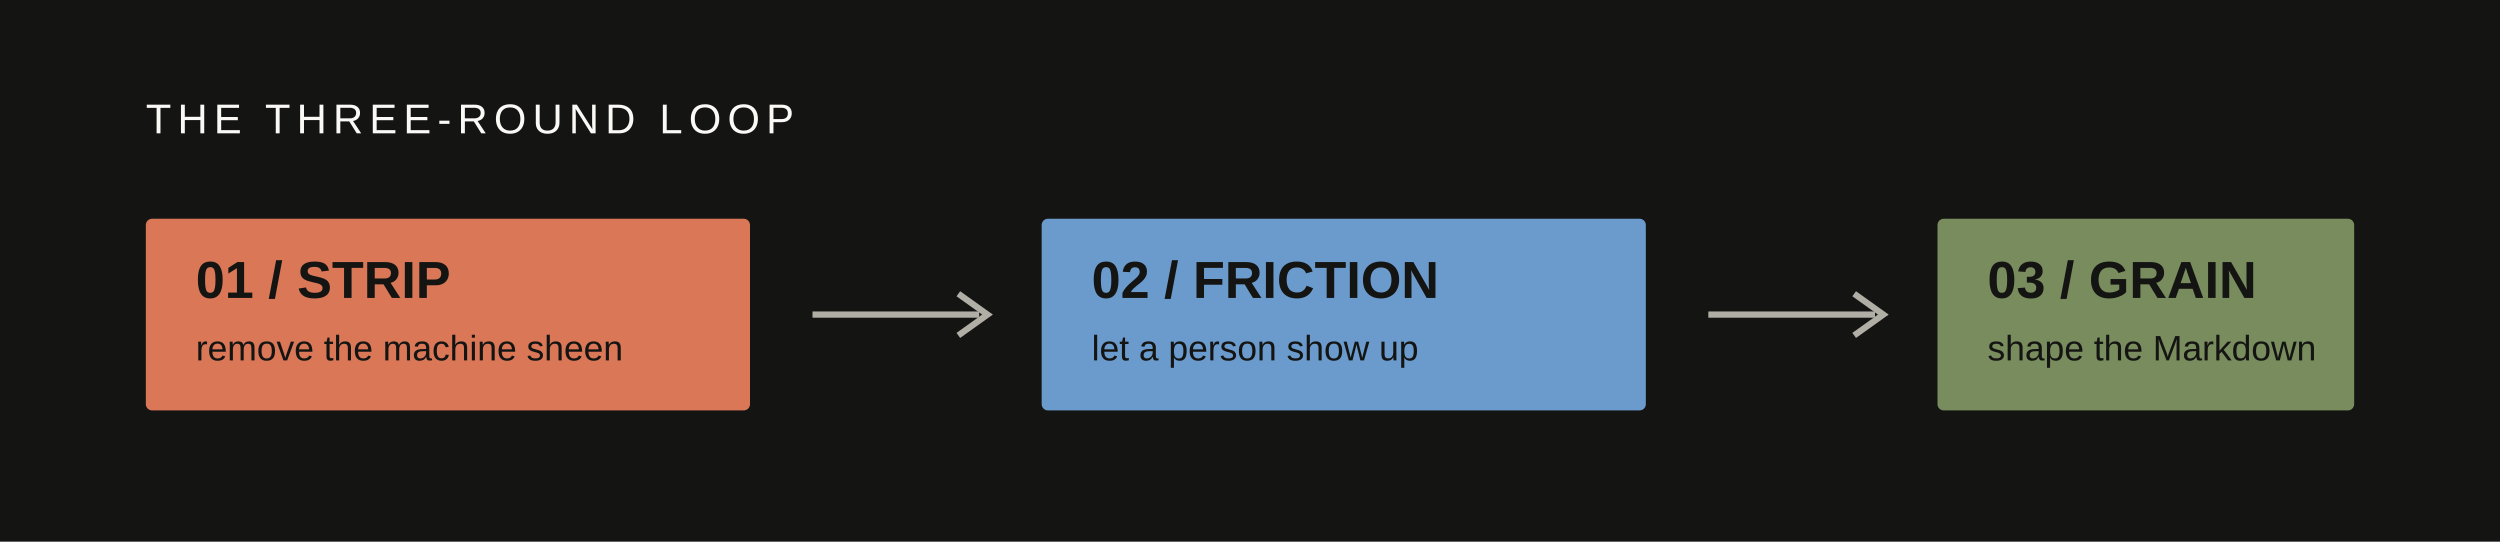
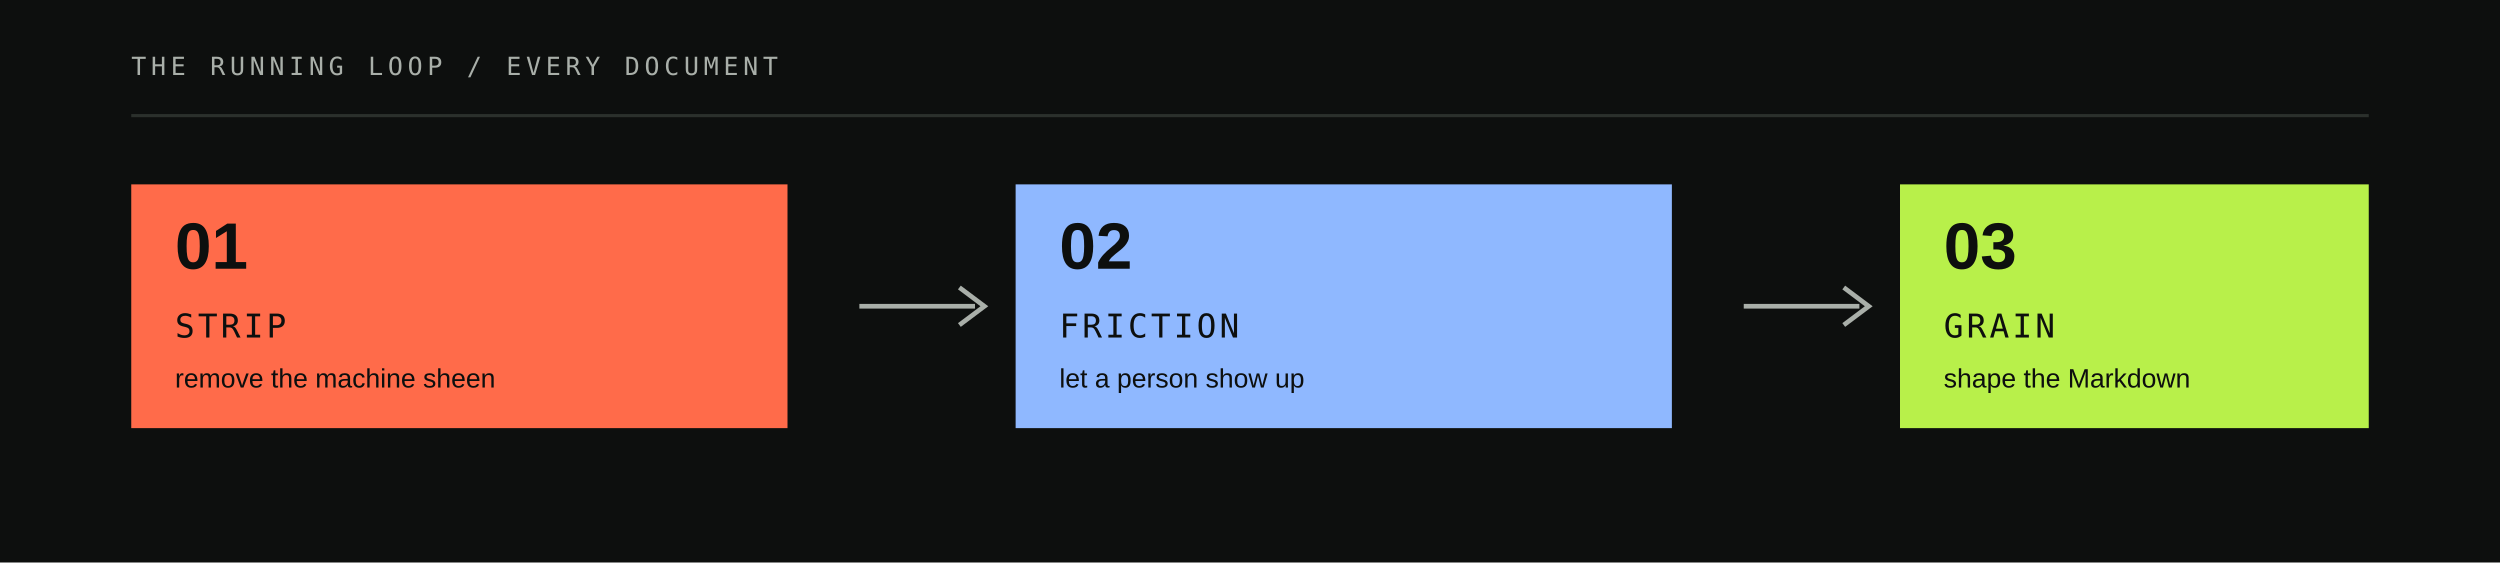
- <svg xmlns="http://www.w3.org/2000/svg" viewBox="0 0 1200 260" role="img" aria-labelledby="title desc">
-   <rect width="1200" height="260" fill="#141413" />
-   <g font-family="Arial, sans-serif">
-     <text x="70" y="64" fill="#faf9f5" font-size="20" letter-spacing="3">THE THREE-ROUND LOOP</text>
-     <g transform="translate(70 105)">
-       <rect width="290" height="92" rx="3" fill="#d97757" />
-       <text x="24" y="38" fill="#141413" font-size="25" font-weight="700">01 / STRIP</text>
-       <text x="24" y="68" fill="#141413" font-size="17">remove the machine sheen</text>
-     </g>
-     <path d="M390 151 H470" stroke="#b0aea5" stroke-width="3" />
-     <path d="m460 141 14 10-14 10" fill="none" stroke="#b0aea5" stroke-width="3" />
-     <g transform="translate(500 105)">
-       <rect width="290" height="92" rx="3" fill="#6a9bcc" />
-       <text x="24" y="38" fill="#141413" font-size="25" font-weight="700">02 / FRICTION</text>
-       <text x="24" y="68" fill="#141413" font-size="17">let a person show up</text>
-     </g>
-     <path d="M820 151 H900" stroke="#b0aea5" stroke-width="3" />
-     <path d="m890 141 14 10-14 10" fill="none" stroke="#b0aea5" stroke-width="3" />
-     <g transform="translate(930 105)">
-       <rect width="200" height="92" rx="3" fill="#788c5d" />
-       <text x="24" y="38" fill="#141413" font-size="25" font-weight="700">03 / GRAIN</text>
-       <text x="24" y="68" fill="#141413" font-size="17">shape the Markdown</text>
-     </g>
+ <svg xmlns="http://www.w3.org/2000/svg" viewBox="0 0 1600 360" role="img" aria-labelledby="title desc">
+   <rect width="1600" height="360" fill="#0d0f0e" />
+   <path d="M84 74H1516" stroke="#2b302c" stroke-width="2" />
+   <text x="84" y="48" fill="#a9afa9" font-family="monospace" font-size="16" letter-spacing="3">THE RUNNING LOOP / EVERY DOCUMENT</text>
+   <g transform="translate(84 118)">
+     <rect width="420" height="156" fill="#ff6b4a" />
+     <text x="28" y="54" fill="#0d0f0e" font-family="Arial, Helvetica, sans-serif" font-size="42" font-weight="700">01</text>
+     <text x="28" y="98" fill="#0d0f0e" font-family="monospace" font-size="21" letter-spacing="2">STRIP</text>
+     <text x="28" y="130" fill="#0d0f0e" font-family="Arial, Helvetica, sans-serif" font-size="17">remove the machine sheen</text>
+   </g>
+   <path d="M550 196H624" stroke="#a9afa9" stroke-width="3" />
+   <path d="m614 184 16 12-16 12" fill="none" stroke="#a9afa9" stroke-width="3" />
+   <g transform="translate(650 118)">
+     <rect width="420" height="156" fill="#8fb8ff" />
+     <text x="28" y="54" fill="#0d0f0e" font-family="Arial, Helvetica, sans-serif" font-size="42" font-weight="700">02</text>
+     <text x="28" y="98" fill="#0d0f0e" font-family="monospace" font-size="21" letter-spacing="2">FRICTION</text>
+     <text x="28" y="130" fill="#0d0f0e" font-family="Arial, Helvetica, sans-serif" font-size="17">let a person show up</text>
+   </g>
+   <path d="M1116 196H1190" stroke="#a9afa9" stroke-width="3" />
+   <path d="m1180 184 16 12-16 12" fill="none" stroke="#a9afa9" stroke-width="3" />
+   <g transform="translate(1216 118)">
+     <rect width="300" height="156" fill="#b8f04a" />
+     <text x="28" y="54" fill="#0d0f0e" font-family="Arial, Helvetica, sans-serif" font-size="42" font-weight="700">03</text>
+     <text x="28" y="98" fill="#0d0f0e" font-family="monospace" font-size="21" letter-spacing="2">GRAIN</text>
+     <text x="28" y="130" fill="#0d0f0e" font-family="Arial, Helvetica, sans-serif" font-size="17">shape the Markdown</text>
  </g>
</svg>
